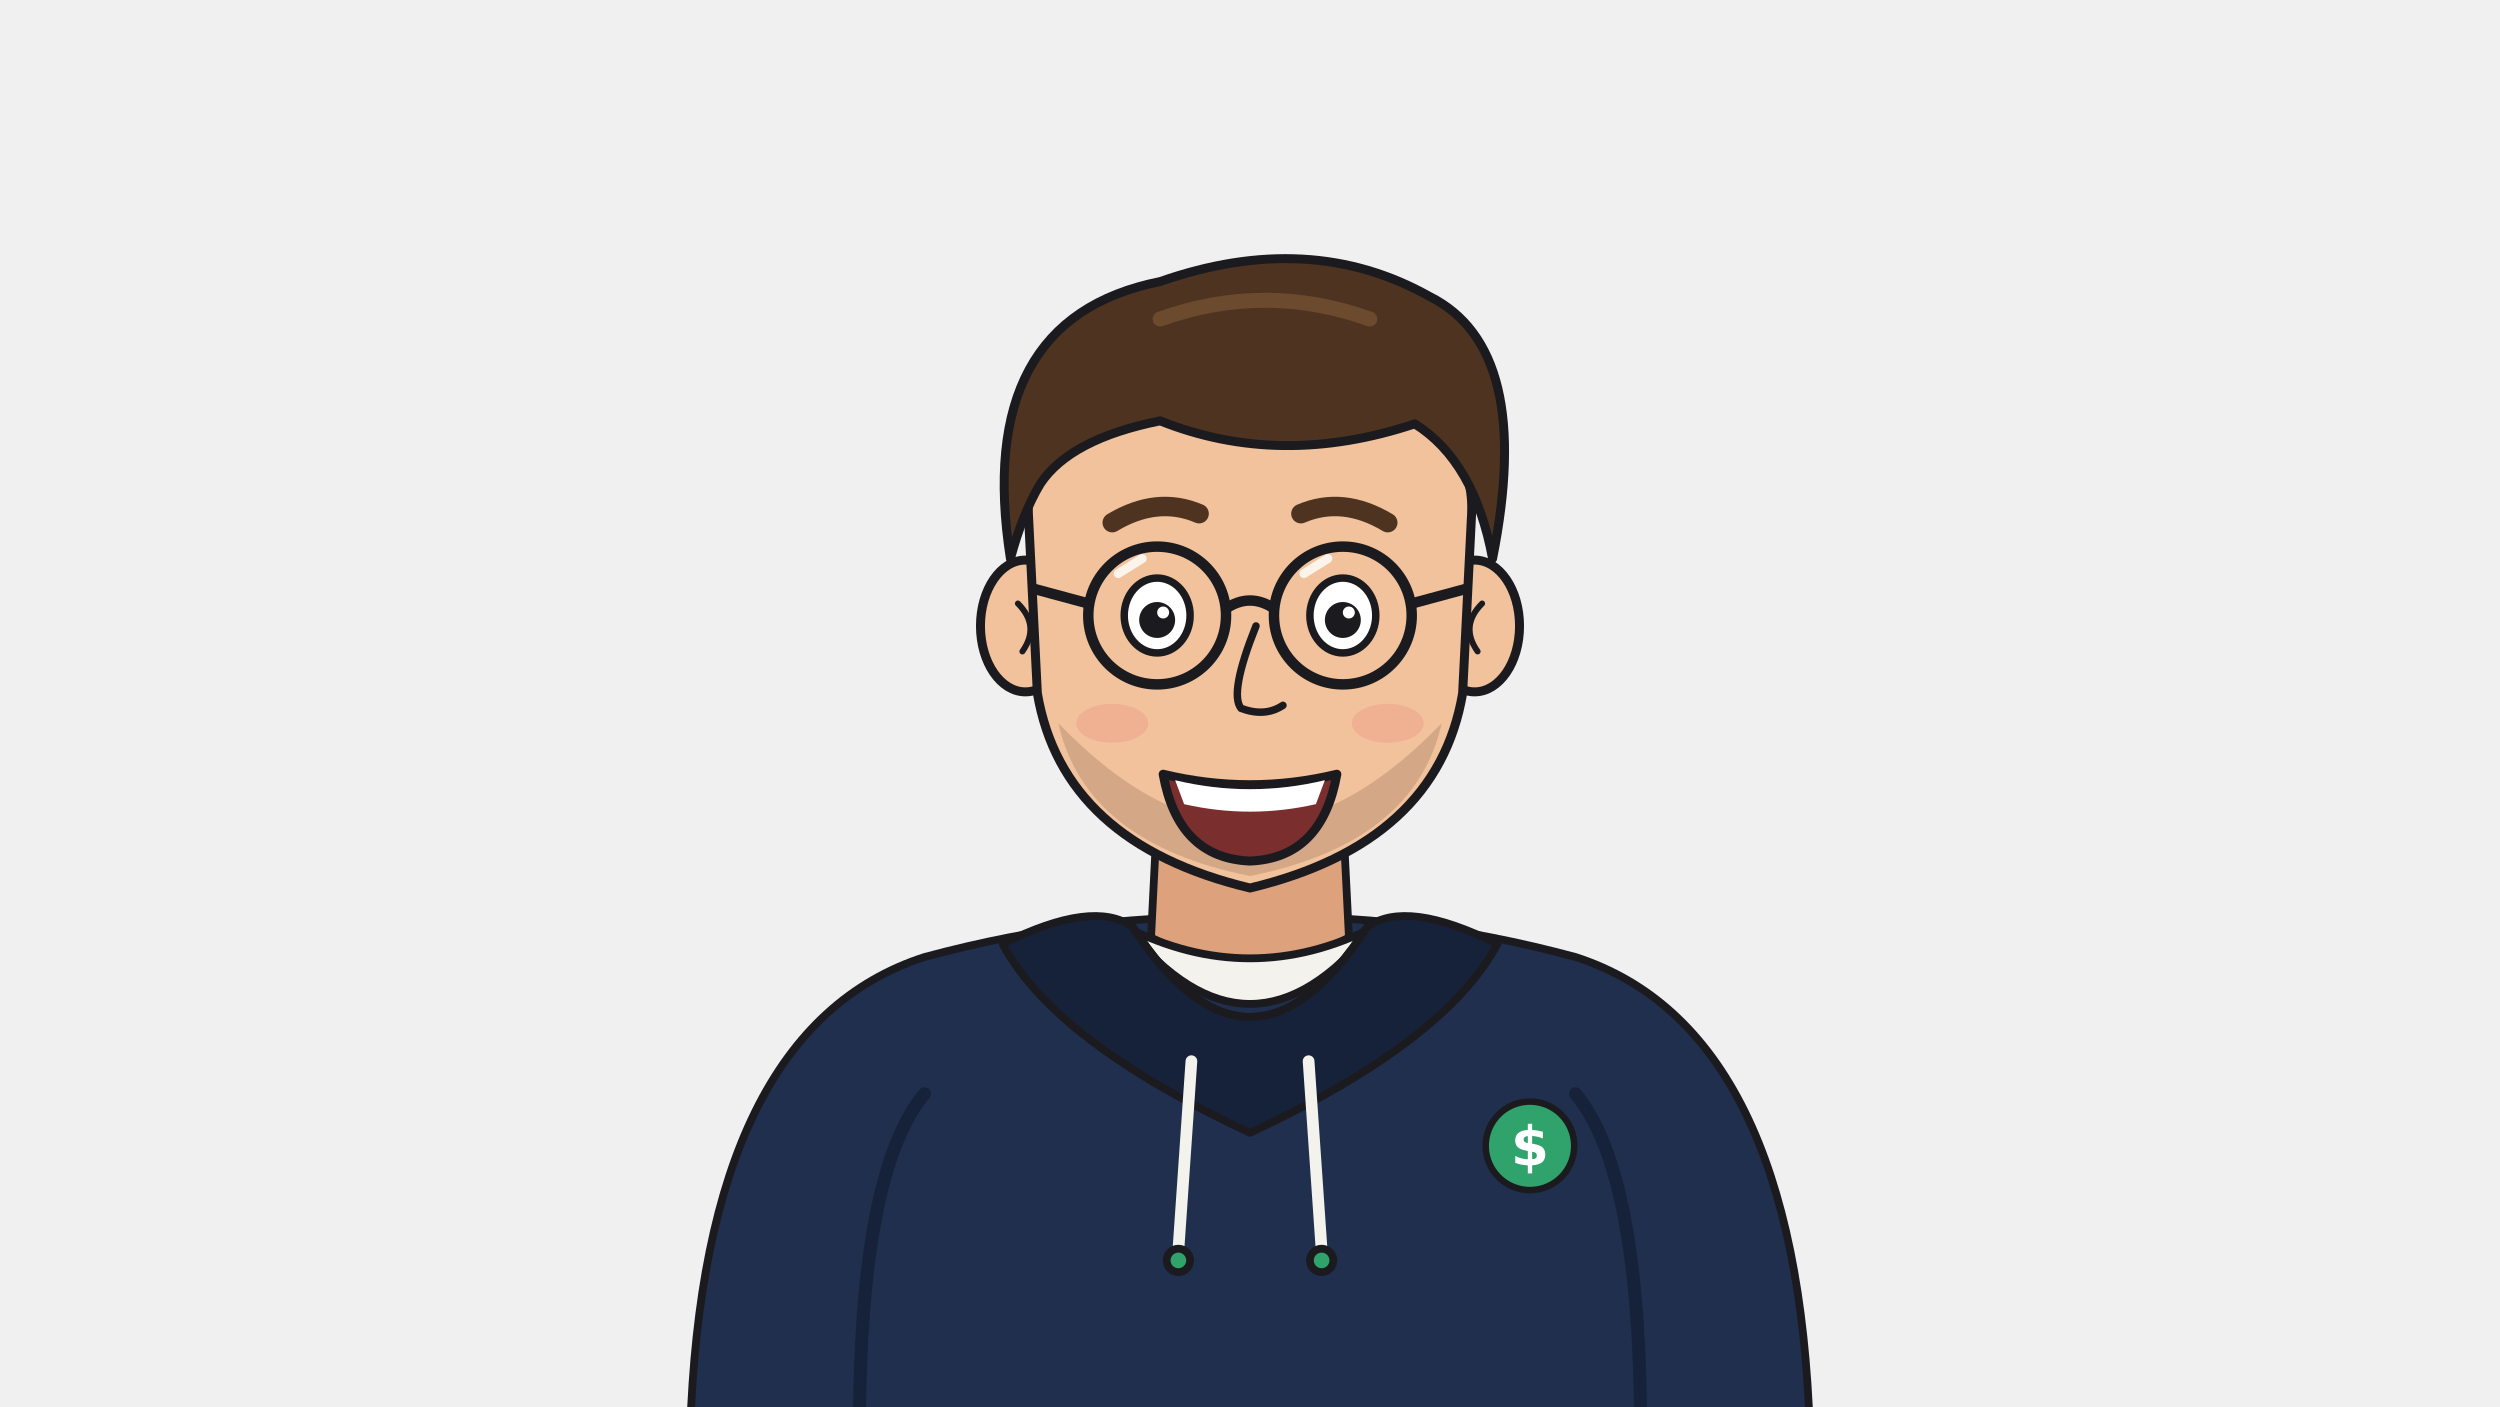
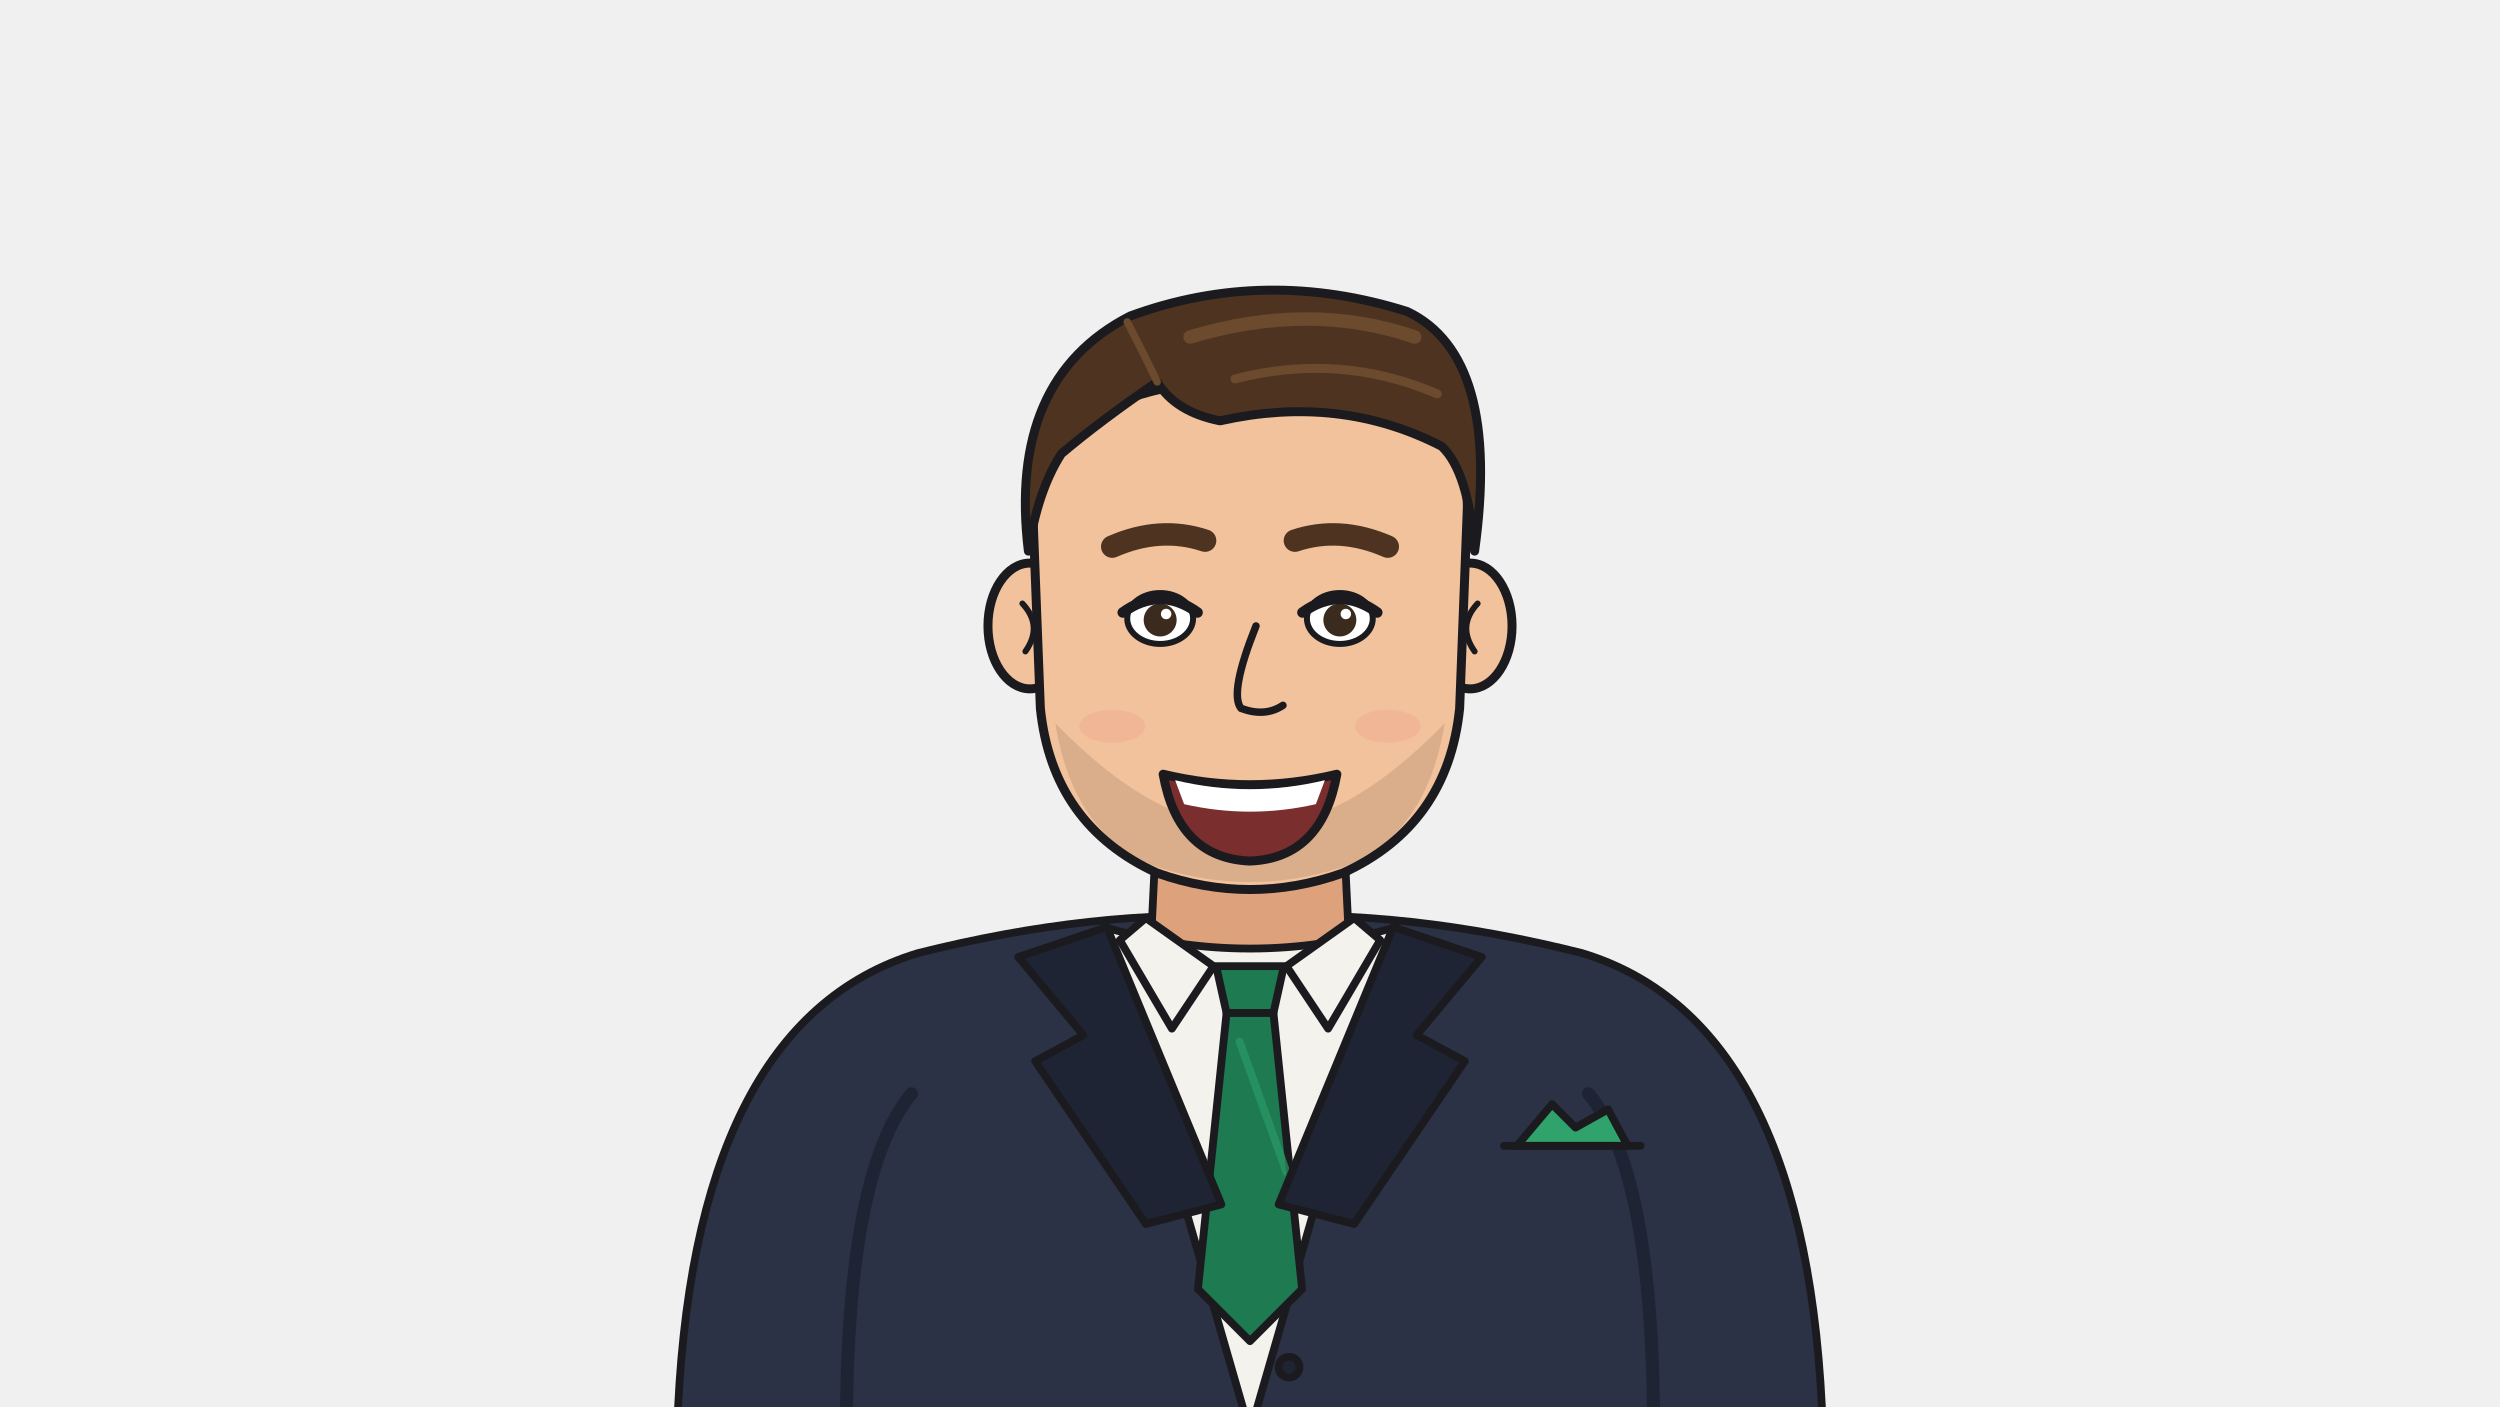
<svg xmlns="http://www.w3.org/2000/svg" width="1920" height="1080" viewBox="0 0 1920 1080">
  <g stroke="#1B1B1F" stroke-width="6" stroke-linejoin="round" stroke-linecap="round">
-     <path d="M530 1100 Q540 790 710 735 Q840 700 960 705              Q1080 700 1210 735 Q1380 790 1390 1100 Z" fill="#1F2F4D" />
-     <path d="M660 1100 Q660 900 710 840" fill="none" stroke="#16223A" stroke-width="10" />
-     <path d="M1260 1100 Q1260 900 1210 840" fill="none" stroke="#16223A" stroke-width="10" />
-     <path d="M888 640 L884 720 Q960 760 1036 720 L1032 640 Z" fill="#DDA27C" />
-     <path d="M865 712 Q960 830 1055 712 Q960 760 865 712 Z" fill="#F4F2EC" />
-     <path d="M770 725 Q840 690 870 712 Q960 850 1050 712              Q1080 690 1150 725 Q1110 800 960 870 Q810 800 770 725 Z" fill="#16223A" />
-     <path d="M870 712 Q960 850 1050 712" fill="none" />
-     <path d="M915 815 L905 960" fill="none" stroke="#F4F2EC" stroke-width="9" />
-     <path d="M1005 815 L1015 960" fill="none" stroke="#F4F2EC" stroke-width="9" />
-     <circle cx="905" cy="968" r="9" fill="#2FA36B" />
-     <circle cx="1015" cy="968" r="9" fill="#2FA36B" />
-     <circle cx="1175" cy="880" r="34" fill="#2FA36B" stroke-width="5" />
-     <text x="1175" y="895" font-family="DejaVu Sans" font-weight="bold" font-size="42" text-anchor="middle" fill="#FFFFFF" stroke="none">$</text>
+     <path d="M520 1100 Q530 785 705 732 Q840 698 960 704              Q1080 698 1215 732 Q1390 785 1400 1100 Z" fill="#2B3245" />
+     <path d="M650 1100 Q650 900 700 840" fill="none" stroke="#1E2433" stroke-width="10" />
+     <path d="M1270 1100 Q1270 900 1220 840" fill="none" stroke="#1E2433" stroke-width="10" />
+     <path d="M888 640 L884 722 Q960 760 1036 722 L1032 640 Z" fill="#DDA27C" />
+     <path d="M848 712 L960 1100 L1072 712 Q960 745 848 712 Z" fill="#F4F2EC" />
+     <path d="M934 742 L986 742 L978 778 L942 778 Z" fill="#1E7A50" />
+     <path d="M942 778 L978 778 L1000 990 L960 1030 L920 990 Z" fill="#1E7A50" />
+     <path d="M952 800 L988 900" fill="none" stroke="#2A9A67" stroke-width="6" opacity="0.7" />
+     <path d="M880 705 L932 742 L900 790 L860 722 Z" fill="#F4F2EC" />
+     <path d="M1040 705 L988 742 L1020 790 L1060 722 Z" fill="#F4F2EC" />
+     <polygon points="850 712 938 925 880 940 795 815 832 795 782 735" fill="#1E2433" />
+     <polygon points="1070 712 982 925 1040 940 1125 815 1088 795 1138 735" fill="#1E2433" />
+     <path d="M1165 880 L1250 880 L1235 852 L1210 866 L1192 848 Z" fill="#2FA36B" />
+     <path d="M1155 880 L1260 880" fill="none" />
+     <circle cx="990" cy="1050" r="8" fill="#1E2433" />
  </g>
  <g transform="translate(0 25) translate(960 450) scale(1.15) translate(-960 -450)">
    <g stroke="#1B1B1F" stroke-width="6" stroke-linejoin="round" stroke-linecap="round">
-       <ellipse cx="810" cy="455" rx="30" ry="44" fill="#F1C29C" />
-       <ellipse cx="1110" cy="455" rx="30" ry="44" fill="#F1C29C" />
-       <path d="M805 440 Q820 455 808 472" fill="none" stroke-width="4" />
-       <path d="M1115 440 Q1100 455 1112 472" fill="none" stroke-width="4" />
-       <path d="M812 380 Q808 300 960 285 Q1112 300 1108 380              L1102 500 Q1085 600 960 630 Q835 600 818 500 Z" fill="#F1C29C" />
-       <path d="M832 520 Q850 600 960 622 Q1070 600 1088 520              Q1020 590 960 585 Q900 590 832 520 Z" fill="#4E3420" opacity="0.18" stroke="none" />
-       <path d="M800 410 Q775 250 900 225 Q1000 190 1080 235              Q1150 270 1122 410 Q1110 345 1070 320              Q980 350 900 318 Q840 330 820 360 Q808 380 800 410 Z" fill="#4E3420" />
-       <path d="M900 250 Q970 225 1040 250" fill="none" stroke="#6B4A2E" stroke-width="10" />
+       <ellipse cx="813" cy="455" rx="28" ry="42" fill="#F1C29C" />
+       <ellipse cx="1107" cy="455" rx="28" ry="42" fill="#F1C29C" />
+       <path d="M808 440 Q822 455 810 472" fill="none" stroke-width="4" />
+       <path d="M1112 440 Q1098 455 1110 472" fill="none" stroke-width="4" />
+       <path d="M815 380 Q810 300 960 288 Q1110 300 1105 380              L1100 510 Q1092 588 1022 620 Q960 642 898 620              Q828 588 820 510 Z" fill="#F1C29C" />
+       <path d="M830 520 Q842 595 898 616 Q960 636 1022 616 Q1078 595 1090 520              Q1020 592 960 588 Q900 592 830 520 Z" fill="#4E3420" opacity="0.14" stroke="none" />
+       <path d="M812 405 Q798 290 880 248 Q970 215 1065 245              Q1128 275 1110 405 Q1106 352 1088 335              Q1020 300 940 318 Q910 312 898 292              Q860 318 834 340 Q818 365 812 405 Z" fill="#4E3420" />
+       <path d="M878 252 Q890 275 898 292" fill="none" stroke="#6B4A2E" stroke-width="5" />
+       <path d="M920 262 Q1000 238 1070 262" fill="none" stroke="#6B4A2E" stroke-width="9" />
+       <path d="M950 290 Q1020 272 1085 300" fill="none" stroke="#6B4A2E" stroke-width="6" />
      <path d="M964 455 Q946 500 954 510 Q970 516 982 508" fill="none" stroke-width="5" />
-       <ellipse cx="868" cy="520" rx="24" ry="13" fill="#EE9C86" opacity="0.45" stroke="none" />
-       <ellipse cx="1052" cy="520" rx="24" ry="13" fill="#EE9C86" opacity="0.45" stroke="none" />
+       <ellipse cx="868" cy="522" rx="22" ry="11" fill="#EE9C86" opacity="0.30" stroke="none" />
+       <ellipse cx="1052" cy="522" rx="22" ry="11" fill="#EE9C86" opacity="0.30" stroke="none" />
    </g>
-     <ellipse cx="898" cy="448" rx="22" ry="25" fill="#FFFFFF" stroke="#1B1B1F" stroke-width="5" />
-     <circle cx="898" cy="451" r="12" fill="#1B1B1F" />
-     <circle cx="902" cy="446" r="4" fill="#FFFFFF" />
-     <ellipse cx="1022" cy="448" rx="22" ry="25" fill="#FFFFFF" stroke="#1B1B1F" stroke-width="5" />
-     <circle cx="1022" cy="451" r="12" fill="#1B1B1F" />
-     <circle cx="1026" cy="446" r="4" fill="#FFFFFF" />
-     <g fill="none" stroke="#1B1B1F" stroke-width="7">
-       <circle cx="898" cy="448" r="46" />
-       <circle cx="1022" cy="448" r="46" />
-       <path d="M943 444 Q960 432 977 444" />
-       <path d="M852 440 L815 430" />
-       <path d="M1068 440 L1105 430" />
-     </g>
-     <path d="M872 420 L888 410" stroke="#FFFFFF" stroke-width="6" stroke-linecap="round" opacity="0.8" />
-     <path d="M996 420 L1012 410" stroke="#FFFFFF" stroke-width="6" stroke-linecap="round" opacity="0.8" />
-     <path d="M868 386 Q898 368 926 380" fill="none" stroke="#4E3420" stroke-width="13" stroke-linecap="round" />
-     <path d="M1052 386 Q1022 368 994 380" fill="none" stroke="#4E3420" stroke-width="13" stroke-linecap="round" />
+     <ellipse cx="900" cy="450" rx="22" ry="17" fill="#FFFFFF" stroke="#1B1B1F" stroke-width="4" />
+     <circle cx="900" cy="451" r="11" fill="#3B2A1E" />
+     <circle cx="904" cy="447" r="3.5" fill="#FFFFFF" />
+     <path d="M875 446 Q900 428 925 446" fill="none" stroke="#1B1B1F" stroke-width="7" stroke-linecap="round" />
+     <ellipse cx="1020" cy="450" rx="22" ry="17" fill="#FFFFFF" stroke="#1B1B1F" stroke-width="4" />
+     <circle cx="1020" cy="451" r="11" fill="#3B2A1E" />
+     <circle cx="1024" cy="447" r="3.5" fill="#FFFFFF" />
+     <path d="M995 446 Q1020 428 1045 446" fill="none" stroke="#1B1B1F" stroke-width="7" stroke-linecap="round" />
+     <path d="M868 402 Q900 388 930 398" fill="none" stroke="#4E3420" stroke-width="15" stroke-linecap="round" />
+     <path d="M1052 402 Q1020 388 990 398" fill="none" stroke="#4E3420" stroke-width="15" stroke-linecap="round" />
    <path d="M902 554 Q960 568 1018 554 Q1008 610 960 612 Q912 610 902 554 Z" fill="#7A2E2E" stroke="#1B1B1F" stroke-width="6" stroke-linejoin="round" />
    <path d="M910 558 Q960 570 1010 558 L1004 574 Q960 584 916 574 Z" fill="#FFFFFF" />
  </g>
</svg>
